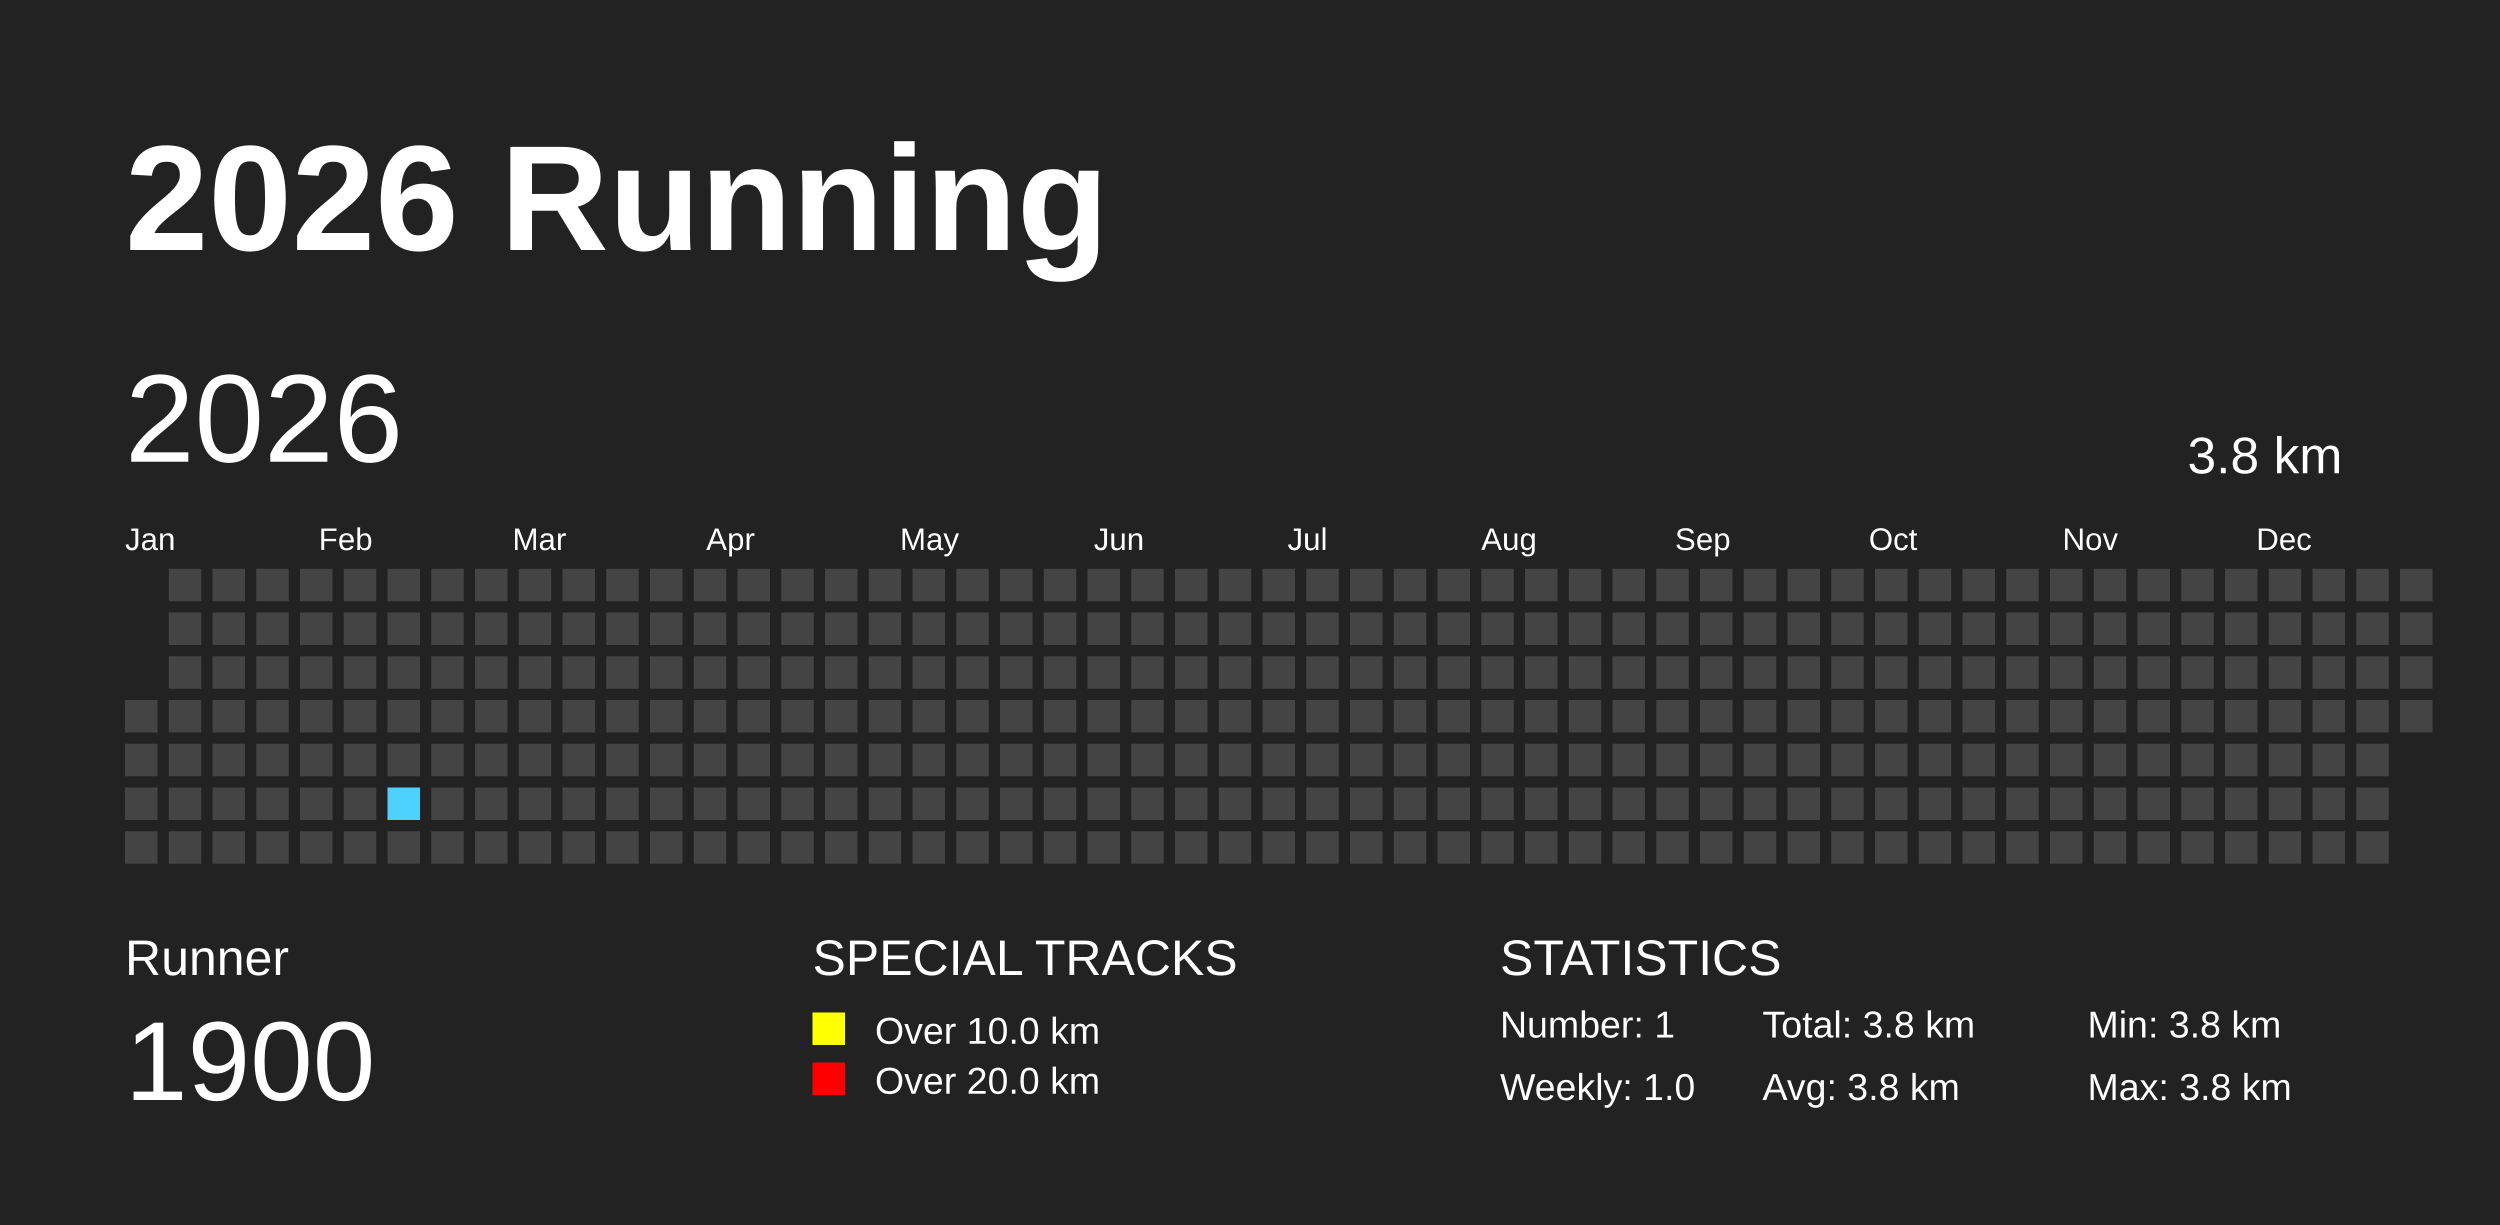
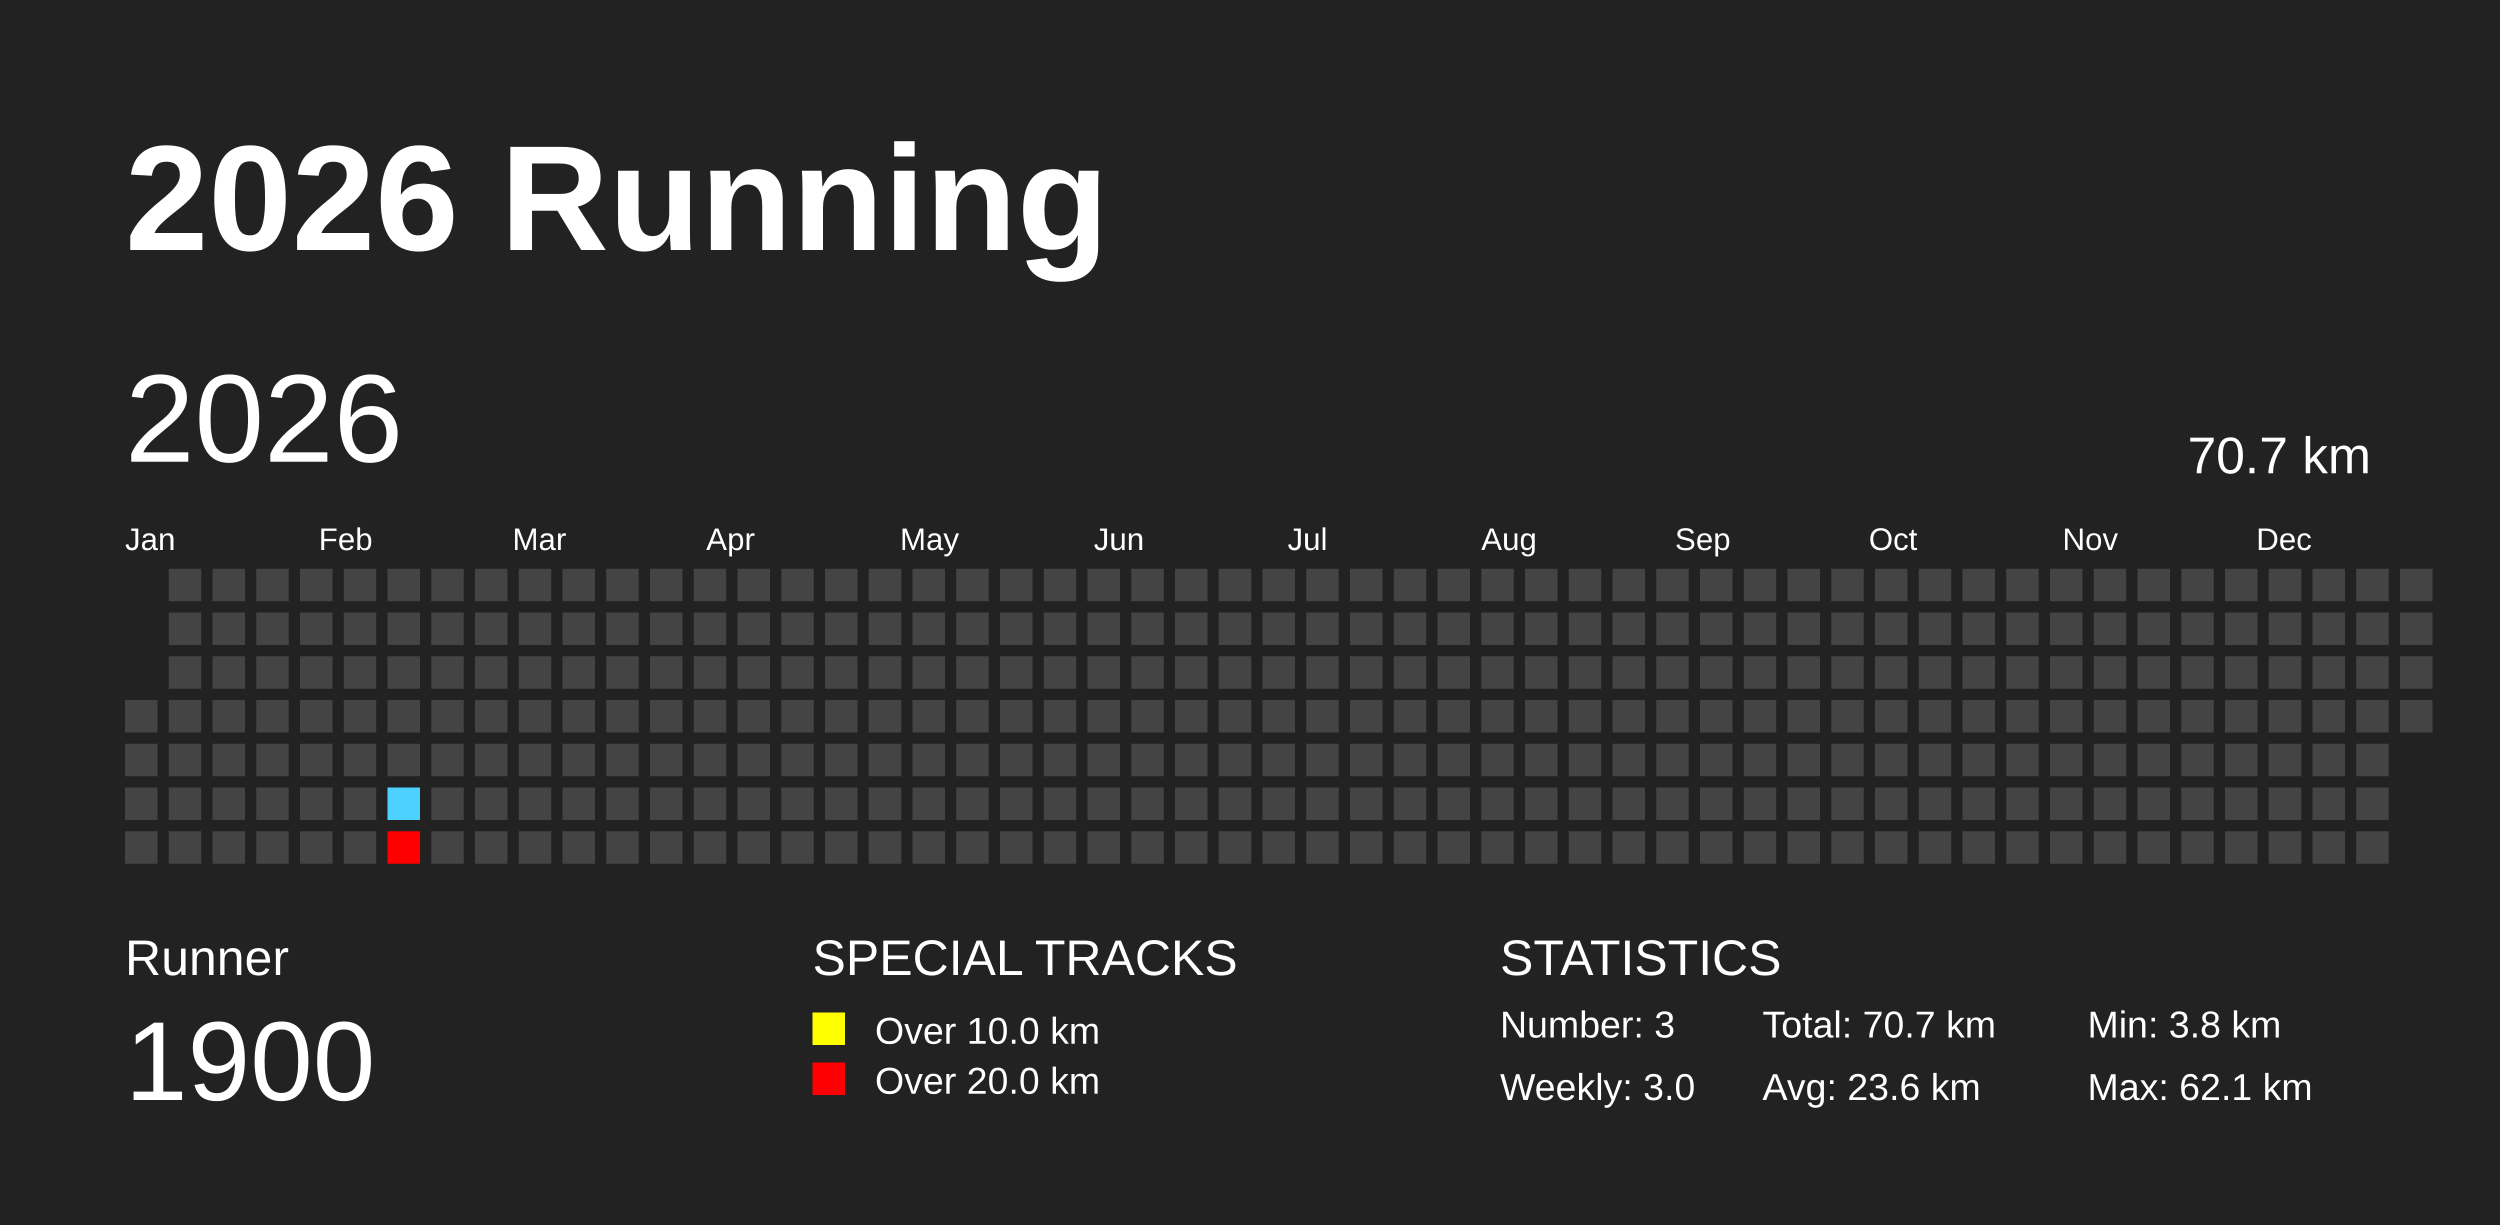
<svg xmlns="http://www.w3.org/2000/svg" baseProfile="full" height="98mm" version="1.1" viewBox="0,0,200,98" width="200mm">
  <defs />
  <rect fill="#222222" height="98" width="200" x="0" y="0" />
  <text fill="#FFFFFF" style="font-size:12px; font-family:Arial; font-weight:bold;" x="10" y="20">2026 Running</text>
  <text fill="#FFFFFF" style="font-size:4px; font-family:Arial" x="10" y="78">Runner</text>
  <text fill="#FFFFFF" style="font-size:9px; font-family:Arial" x="10" y="88">1900</text>
  <text fill="#FFFFFF" style="font-size:4px; font-family:Arial" x="65" y="78">SPECIAL TRACKS</text>
  <rect fill="yellow" height="2.6" width="2.6" x="65" y="81" />
  <text fill="#FFFFFF" style="font-size:3px; font-family:Arial" x="70" y="83.5">Over 10.0 km</text>
  <rect fill="red" height="2.6" width="2.6" x="65" y="85" />
  <text fill="#FFFFFF" style="font-size:3px; font-family:Arial" x="70" y="87.5">Over 20.0 km</text>
  <text fill="#FFFFFF" style="font-size:4px; font-family:Arial" x="120" y="78">STATISTICS</text>
-   <text fill="#FFFFFF" style="font-size:3px; font-family:Arial" x="120" y="83">Number: 1</text>
-   <text fill="#FFFFFF" style="font-size:3px; font-family:Arial" x="120" y="88">Weekly: 1.0</text>
-   <text fill="#FFFFFF" style="font-size:3px; font-family:Arial" x="141" y="83">Total: 3.8 km</text>
-   <text fill="#FFFFFF" style="font-size:3px; font-family:Arial" x="141" y="88">Avg: 3.8 km</text>
+   <text fill="#FFFFFF" style="font-size:3px; font-family:Arial" x="120" y="83">Number: 3</text>
+   <text fill="#FFFFFF" style="font-size:3px; font-family:Arial" x="120" y="88">Weekly: 3.0</text>
+   <text fill="#FFFFFF" style="font-size:3px; font-family:Arial" x="141" y="83">Total: 70.7 km</text>
+   <text fill="#FFFFFF" style="font-size:3px; font-family:Arial" x="141" y="88">Avg: 23.6 km</text>
  <text fill="#FFFFFF" style="font-size:3px; font-family:Arial" x="167" y="83">Min: 3.8 km</text>
-   <text fill="#FFFFFF" style="font-size:3px; font-family:Arial" x="167" y="88">Max: 3.8 km</text>
+   <text fill="#FFFFFF" style="font-size:3px; font-family:Arial" x="167" y="88">Max: 62.1 km</text>
  <text dominant-baseline="hanging" fill="#FFFFFF" style="font-size:10.0px; font-family:Arial;" x="10" y="30">2026</text>
-   <text dominant-baseline="hanging" fill="#FFFFFF" style="font-size:4.125px; font-family:Arial;" x="175" y="35">3.8 km</text>
+   <text dominant-baseline="hanging" fill="#FFFFFF" style="font-size:4.125px; font-family:Arial;" x="175" y="35">70.7 km</text>
  <text fill="#FFFFFF" style="font-size:2.5px; font-family:Arial" x="10.0" y="44">Jan</text>
  <text fill="#FFFFFF" style="font-size:2.5px; font-family:Arial" x="25.5" y="44">Feb</text>
  <text fill="#FFFFFF" style="font-size:2.5px; font-family:Arial" x="41.0" y="44">Mar</text>
  <text fill="#FFFFFF" style="font-size:2.5px; font-family:Arial" x="56.5" y="44">Apr</text>
  <text fill="#FFFFFF" style="font-size:2.5px; font-family:Arial" x="72.0" y="44">May</text>
  <text fill="#FFFFFF" style="font-size:2.5px; font-family:Arial" x="87.5" y="44">Jun</text>
  <text fill="#FFFFFF" style="font-size:2.5px; font-family:Arial" x="103.0" y="44">Jul</text>
  <text fill="#FFFFFF" style="font-size:2.5px; font-family:Arial" x="118.5" y="44">Aug</text>
  <text fill="#FFFFFF" style="font-size:2.5px; font-family:Arial" x="134.0" y="44">Sep</text>
  <text fill="#FFFFFF" style="font-size:2.5px; font-family:Arial" x="149.5" y="44">Oct</text>
  <text fill="#FFFFFF" style="font-size:2.5px; font-family:Arial" x="165.0" y="44">Nov</text>
  <text fill="#FFFFFF" style="font-size:2.5px; font-family:Arial" x="180.5" y="44">Dec</text>
  <rect fill="#444444" height="2.6" width="2.6" x="10.0" y="56.0" />
  <rect fill="#444444" height="2.6" width="2.6" x="10.0" y="59.5" />
  <rect fill="#444444" height="2.6" width="2.6" x="10.0" y="63.0" />
  <rect fill="#444444" height="2.6" width="2.6" x="10.0" y="66.5" />
  <rect fill="#444444" height="2.6" width="2.6" x="13.5" y="45.5" />
  <rect fill="#444444" height="2.6" width="2.6" x="13.5" y="49.0" />
  <rect fill="#444444" height="2.6" width="2.6" x="13.5" y="52.5" />
  <rect fill="#444444" height="2.6" width="2.6" x="13.5" y="56.0" />
  <rect fill="#444444" height="2.6" width="2.6" x="13.5" y="59.5" />
  <rect fill="#444444" height="2.6" width="2.6" x="13.5" y="63.0" />
  <rect fill="#444444" height="2.6" width="2.6" x="13.5" y="66.5" />
  <rect fill="#444444" height="2.6" width="2.6" x="17.0" y="45.5" />
  <rect fill="#444444" height="2.6" width="2.6" x="17.0" y="49.0" />
  <rect fill="#444444" height="2.6" width="2.6" x="17.0" y="52.5" />
  <rect fill="#444444" height="2.6" width="2.6" x="17.0" y="56.0" />
  <rect fill="#444444" height="2.6" width="2.6" x="17.0" y="59.5" />
  <rect fill="#444444" height="2.6" width="2.6" x="17.0" y="63.0" />
  <rect fill="#444444" height="2.6" width="2.6" x="17.0" y="66.5" />
  <rect fill="#444444" height="2.6" width="2.6" x="20.5" y="45.5" />
  <rect fill="#444444" height="2.6" width="2.6" x="20.5" y="49.0" />
  <rect fill="#444444" height="2.6" width="2.6" x="20.5" y="52.5" />
  <rect fill="#444444" height="2.6" width="2.6" x="20.5" y="56.0" />
  <rect fill="#444444" height="2.6" width="2.6" x="20.5" y="59.5" />
  <rect fill="#444444" height="2.6" width="2.6" x="20.5" y="63.0" />
  <rect fill="#444444" height="2.6" width="2.6" x="20.5" y="66.5" />
  <rect fill="#444444" height="2.6" width="2.6" x="24.0" y="45.5" />
  <rect fill="#444444" height="2.6" width="2.6" x="24.0" y="49.0" />
  <rect fill="#444444" height="2.6" width="2.6" x="24.0" y="52.5" />
  <rect fill="#444444" height="2.6" width="2.6" x="24.0" y="56.0" />
  <rect fill="#444444" height="2.6" width="2.6" x="24.0" y="59.5" />
  <rect fill="#444444" height="2.6" width="2.6" x="24.0" y="63.0" />
  <rect fill="#444444" height="2.6" width="2.6" x="24.0" y="66.5" />
  <rect fill="#444444" height="2.6" width="2.6" x="27.5" y="45.5" />
  <rect fill="#444444" height="2.6" width="2.6" x="27.5" y="49.0" />
  <rect fill="#444444" height="2.6" width="2.6" x="27.5" y="52.5" />
  <rect fill="#444444" height="2.6" width="2.6" x="27.5" y="56.0" />
  <rect fill="#444444" height="2.6" width="2.6" x="27.5" y="59.5" />
  <rect fill="#444444" height="2.6" width="2.6" x="27.5" y="63.0" />
  <rect fill="#444444" height="2.6" width="2.6" x="27.5" y="66.5" />
  <rect fill="#444444" height="2.6" width="2.6" x="31.0" y="45.5" />
  <rect fill="#444444" height="2.6" width="2.6" x="31.0" y="49.0" />
  <rect fill="#444444" height="2.6" width="2.6" x="31.0" y="52.5" />
  <rect fill="#444444" height="2.6" width="2.6" x="31.0" y="56.0" />
  <rect fill="#444444" height="2.6" width="2.6" x="31.0" y="59.5" />
-   <rect fill="#4DD2FF" height="2.6" width="2.6" x="31.0" y="63.0" />
-   <rect fill="#444444" height="2.6" width="2.6" x="31.0" y="66.5" />
+   <rect fill="#4dd2ff" height="2.6" width="2.6" x="31.0" y="63.0" />
+   <rect fill="red" height="2.6" width="2.6" x="31.0" y="66.5" />
  <rect fill="#444444" height="2.6" width="2.6" x="34.5" y="45.5" />
  <rect fill="#444444" height="2.6" width="2.6" x="34.5" y="49.0" />
  <rect fill="#444444" height="2.6" width="2.6" x="34.5" y="52.5" />
  <rect fill="#444444" height="2.6" width="2.6" x="34.5" y="56.0" />
  <rect fill="#444444" height="2.6" width="2.6" x="34.5" y="59.5" />
  <rect fill="#444444" height="2.6" width="2.6" x="34.5" y="63.0" />
  <rect fill="#444444" height="2.6" width="2.6" x="34.5" y="66.5" />
  <rect fill="#444444" height="2.6" width="2.6" x="38.0" y="45.5" />
  <rect fill="#444444" height="2.6" width="2.6" x="38.0" y="49.0" />
  <rect fill="#444444" height="2.6" width="2.6" x="38.0" y="52.5" />
  <rect fill="#444444" height="2.6" width="2.6" x="38.0" y="56.0" />
  <rect fill="#444444" height="2.6" width="2.6" x="38.0" y="59.5" />
  <rect fill="#444444" height="2.6" width="2.6" x="38.0" y="63.0" />
  <rect fill="#444444" height="2.6" width="2.6" x="38.0" y="66.5" />
  <rect fill="#444444" height="2.6" width="2.6" x="41.5" y="45.5" />
  <rect fill="#444444" height="2.6" width="2.6" x="41.5" y="49.0" />
  <rect fill="#444444" height="2.6" width="2.6" x="41.5" y="52.5" />
  <rect fill="#444444" height="2.6" width="2.6" x="41.5" y="56.0" />
  <rect fill="#444444" height="2.6" width="2.6" x="41.5" y="59.5" />
  <rect fill="#444444" height="2.6" width="2.6" x="41.5" y="63.0" />
  <rect fill="#444444" height="2.6" width="2.6" x="41.5" y="66.5" />
  <rect fill="#444444" height="2.6" width="2.6" x="45.0" y="45.5" />
  <rect fill="#444444" height="2.6" width="2.6" x="45.0" y="49.0" />
  <rect fill="#444444" height="2.6" width="2.6" x="45.0" y="52.5" />
  <rect fill="#444444" height="2.6" width="2.6" x="45.0" y="56.0" />
  <rect fill="#444444" height="2.6" width="2.6" x="45.0" y="59.5" />
  <rect fill="#444444" height="2.6" width="2.6" x="45.0" y="63.0" />
  <rect fill="#444444" height="2.6" width="2.6" x="45.0" y="66.5" />
  <rect fill="#444444" height="2.6" width="2.6" x="48.5" y="45.5" />
  <rect fill="#444444" height="2.6" width="2.6" x="48.5" y="49.0" />
  <rect fill="#444444" height="2.6" width="2.6" x="48.5" y="52.5" />
  <rect fill="#444444" height="2.6" width="2.6" x="48.5" y="56.0" />
  <rect fill="#444444" height="2.6" width="2.6" x="48.5" y="59.5" />
  <rect fill="#444444" height="2.6" width="2.6" x="48.5" y="63.0" />
  <rect fill="#444444" height="2.6" width="2.6" x="48.5" y="66.5" />
  <rect fill="#444444" height="2.6" width="2.6" x="52.0" y="45.5" />
  <rect fill="#444444" height="2.6" width="2.6" x="52.0" y="49.0" />
  <rect fill="#444444" height="2.6" width="2.6" x="52.0" y="52.5" />
  <rect fill="#444444" height="2.6" width="2.6" x="52.0" y="56.0" />
  <rect fill="#444444" height="2.6" width="2.6" x="52.0" y="59.5" />
  <rect fill="#444444" height="2.6" width="2.6" x="52.0" y="63.0" />
  <rect fill="#444444" height="2.6" width="2.6" x="52.0" y="66.5" />
  <rect fill="#444444" height="2.6" width="2.6" x="55.5" y="45.5" />
  <rect fill="#444444" height="2.6" width="2.6" x="55.5" y="49.0" />
  <rect fill="#444444" height="2.6" width="2.6" x="55.5" y="52.5" />
  <rect fill="#444444" height="2.6" width="2.6" x="55.5" y="56.0" />
  <rect fill="#444444" height="2.6" width="2.6" x="55.5" y="59.5" />
  <rect fill="#444444" height="2.6" width="2.6" x="55.5" y="63.0" />
  <rect fill="#444444" height="2.6" width="2.6" x="55.5" y="66.5" />
  <rect fill="#444444" height="2.6" width="2.6" x="59.0" y="45.5" />
  <rect fill="#444444" height="2.6" width="2.6" x="59.0" y="49.0" />
  <rect fill="#444444" height="2.6" width="2.6" x="59.0" y="52.5" />
  <rect fill="#444444" height="2.6" width="2.6" x="59.0" y="56.0" />
  <rect fill="#444444" height="2.6" width="2.6" x="59.0" y="59.5" />
  <rect fill="#444444" height="2.6" width="2.6" x="59.0" y="63.0" />
  <rect fill="#444444" height="2.6" width="2.6" x="59.0" y="66.5" />
  <rect fill="#444444" height="2.6" width="2.6" x="62.5" y="45.5" />
  <rect fill="#444444" height="2.6" width="2.6" x="62.5" y="49.0" />
  <rect fill="#444444" height="2.6" width="2.6" x="62.5" y="52.5" />
  <rect fill="#444444" height="2.6" width="2.6" x="62.5" y="56.0" />
  <rect fill="#444444" height="2.6" width="2.6" x="62.5" y="59.5" />
  <rect fill="#444444" height="2.6" width="2.6" x="62.5" y="63.0" />
  <rect fill="#444444" height="2.6" width="2.6" x="62.5" y="66.5" />
  <rect fill="#444444" height="2.6" width="2.6" x="66.0" y="45.5" />
  <rect fill="#444444" height="2.6" width="2.6" x="66.0" y="49.0" />
  <rect fill="#444444" height="2.6" width="2.6" x="66.0" y="52.5" />
  <rect fill="#444444" height="2.6" width="2.6" x="66.0" y="56.0" />
  <rect fill="#444444" height="2.6" width="2.6" x="66.0" y="59.5" />
  <rect fill="#444444" height="2.6" width="2.6" x="66.0" y="63.0" />
  <rect fill="#444444" height="2.6" width="2.6" x="66.0" y="66.5" />
  <rect fill="#444444" height="2.6" width="2.6" x="69.5" y="45.5" />
  <rect fill="#444444" height="2.6" width="2.6" x="69.5" y="49.0" />
  <rect fill="#444444" height="2.6" width="2.6" x="69.5" y="52.5" />
  <rect fill="#444444" height="2.6" width="2.6" x="69.5" y="56.0" />
  <rect fill="#444444" height="2.6" width="2.6" x="69.5" y="59.5" />
  <rect fill="#444444" height="2.6" width="2.6" x="69.5" y="63.0" />
  <rect fill="#444444" height="2.6" width="2.6" x="69.5" y="66.5" />
  <rect fill="#444444" height="2.6" width="2.6" x="73.0" y="45.5" />
  <rect fill="#444444" height="2.6" width="2.6" x="73.0" y="49.0" />
  <rect fill="#444444" height="2.6" width="2.6" x="73.0" y="52.5" />
  <rect fill="#444444" height="2.6" width="2.6" x="73.0" y="56.0" />
  <rect fill="#444444" height="2.6" width="2.6" x="73.0" y="59.5" />
  <rect fill="#444444" height="2.6" width="2.6" x="73.0" y="63.0" />
  <rect fill="#444444" height="2.6" width="2.6" x="73.0" y="66.5" />
  <rect fill="#444444" height="2.6" width="2.6" x="76.5" y="45.5" />
  <rect fill="#444444" height="2.6" width="2.6" x="76.5" y="49.0" />
  <rect fill="#444444" height="2.6" width="2.6" x="76.5" y="52.5" />
  <rect fill="#444444" height="2.6" width="2.6" x="76.5" y="56.0" />
  <rect fill="#444444" height="2.6" width="2.6" x="76.5" y="59.5" />
  <rect fill="#444444" height="2.6" width="2.6" x="76.5" y="63.0" />
  <rect fill="#444444" height="2.6" width="2.6" x="76.5" y="66.5" />
  <rect fill="#444444" height="2.6" width="2.6" x="80.0" y="45.5" />
  <rect fill="#444444" height="2.6" width="2.6" x="80.0" y="49.0" />
  <rect fill="#444444" height="2.6" width="2.6" x="80.0" y="52.5" />
  <rect fill="#444444" height="2.6" width="2.6" x="80.0" y="56.0" />
  <rect fill="#444444" height="2.6" width="2.6" x="80.0" y="59.5" />
  <rect fill="#444444" height="2.6" width="2.6" x="80.0" y="63.0" />
  <rect fill="#444444" height="2.6" width="2.6" x="80.0" y="66.5" />
  <rect fill="#444444" height="2.6" width="2.6" x="83.5" y="45.5" />
  <rect fill="#444444" height="2.6" width="2.6" x="83.5" y="49.0" />
  <rect fill="#444444" height="2.6" width="2.6" x="83.5" y="52.5" />
  <rect fill="#444444" height="2.6" width="2.6" x="83.5" y="56.0" />
  <rect fill="#444444" height="2.6" width="2.6" x="83.5" y="59.5" />
  <rect fill="#444444" height="2.6" width="2.6" x="83.5" y="63.0" />
  <rect fill="#444444" height="2.6" width="2.6" x="83.5" y="66.5" />
  <rect fill="#444444" height="2.6" width="2.6" x="87.0" y="45.5" />
  <rect fill="#444444" height="2.6" width="2.6" x="87.0" y="49.0" />
  <rect fill="#444444" height="2.6" width="2.6" x="87.0" y="52.5" />
  <rect fill="#444444" height="2.6" width="2.6" x="87.0" y="56.0" />
  <rect fill="#444444" height="2.6" width="2.6" x="87.0" y="59.5" />
  <rect fill="#444444" height="2.6" width="2.6" x="87.0" y="63.0" />
  <rect fill="#444444" height="2.6" width="2.6" x="87.0" y="66.5" />
  <rect fill="#444444" height="2.6" width="2.6" x="90.5" y="45.5" />
  <rect fill="#444444" height="2.6" width="2.6" x="90.5" y="49.0" />
  <rect fill="#444444" height="2.6" width="2.6" x="90.5" y="52.5" />
  <rect fill="#444444" height="2.6" width="2.6" x="90.5" y="56.0" />
  <rect fill="#444444" height="2.6" width="2.6" x="90.5" y="59.5" />
  <rect fill="#444444" height="2.6" width="2.6" x="90.5" y="63.0" />
  <rect fill="#444444" height="2.6" width="2.6" x="90.5" y="66.5" />
  <rect fill="#444444" height="2.6" width="2.6" x="94.0" y="45.5" />
  <rect fill="#444444" height="2.6" width="2.6" x="94.0" y="49.0" />
  <rect fill="#444444" height="2.6" width="2.6" x="94.0" y="52.5" />
  <rect fill="#444444" height="2.6" width="2.6" x="94.0" y="56.0" />
  <rect fill="#444444" height="2.6" width="2.6" x="94.0" y="59.5" />
  <rect fill="#444444" height="2.6" width="2.6" x="94.0" y="63.0" />
  <rect fill="#444444" height="2.6" width="2.6" x="94.0" y="66.5" />
  <rect fill="#444444" height="2.6" width="2.6" x="97.5" y="45.5" />
  <rect fill="#444444" height="2.6" width="2.6" x="97.5" y="49.0" />
  <rect fill="#444444" height="2.6" width="2.6" x="97.5" y="52.5" />
  <rect fill="#444444" height="2.6" width="2.6" x="97.5" y="56.0" />
  <rect fill="#444444" height="2.6" width="2.6" x="97.5" y="59.5" />
  <rect fill="#444444" height="2.6" width="2.6" x="97.5" y="63.0" />
  <rect fill="#444444" height="2.6" width="2.6" x="97.5" y="66.5" />
  <rect fill="#444444" height="2.6" width="2.6" x="101.0" y="45.5" />
  <rect fill="#444444" height="2.6" width="2.6" x="101.0" y="49.0" />
  <rect fill="#444444" height="2.6" width="2.6" x="101.0" y="52.5" />
  <rect fill="#444444" height="2.6" width="2.6" x="101.0" y="56.0" />
  <rect fill="#444444" height="2.6" width="2.6" x="101.0" y="59.5" />
  <rect fill="#444444" height="2.6" width="2.6" x="101.0" y="63.0" />
  <rect fill="#444444" height="2.6" width="2.6" x="101.0" y="66.5" />
  <rect fill="#444444" height="2.6" width="2.6" x="104.5" y="45.5" />
  <rect fill="#444444" height="2.6" width="2.6" x="104.5" y="49.0" />
  <rect fill="#444444" height="2.6" width="2.6" x="104.5" y="52.5" />
  <rect fill="#444444" height="2.6" width="2.6" x="104.5" y="56.0" />
  <rect fill="#444444" height="2.6" width="2.6" x="104.5" y="59.5" />
  <rect fill="#444444" height="2.6" width="2.6" x="104.5" y="63.0" />
  <rect fill="#444444" height="2.6" width="2.6" x="104.5" y="66.5" />
  <rect fill="#444444" height="2.6" width="2.6" x="108.0" y="45.5" />
  <rect fill="#444444" height="2.6" width="2.6" x="108.0" y="49.0" />
  <rect fill="#444444" height="2.6" width="2.6" x="108.0" y="52.5" />
  <rect fill="#444444" height="2.6" width="2.6" x="108.0" y="56.0" />
  <rect fill="#444444" height="2.6" width="2.6" x="108.0" y="59.5" />
  <rect fill="#444444" height="2.6" width="2.6" x="108.0" y="63.0" />
  <rect fill="#444444" height="2.6" width="2.6" x="108.0" y="66.5" />
  <rect fill="#444444" height="2.6" width="2.6" x="111.5" y="45.5" />
  <rect fill="#444444" height="2.6" width="2.6" x="111.5" y="49.0" />
  <rect fill="#444444" height="2.6" width="2.6" x="111.5" y="52.5" />
  <rect fill="#444444" height="2.6" width="2.6" x="111.5" y="56.0" />
  <rect fill="#444444" height="2.6" width="2.6" x="111.5" y="59.5" />
  <rect fill="#444444" height="2.6" width="2.6" x="111.5" y="63.0" />
  <rect fill="#444444" height="2.6" width="2.6" x="111.5" y="66.5" />
  <rect fill="#444444" height="2.6" width="2.6" x="115.0" y="45.5" />
  <rect fill="#444444" height="2.6" width="2.6" x="115.0" y="49.0" />
  <rect fill="#444444" height="2.6" width="2.6" x="115.0" y="52.5" />
  <rect fill="#444444" height="2.6" width="2.6" x="115.0" y="56.0" />
  <rect fill="#444444" height="2.6" width="2.6" x="115.0" y="59.5" />
  <rect fill="#444444" height="2.6" width="2.6" x="115.0" y="63.0" />
  <rect fill="#444444" height="2.6" width="2.6" x="115.0" y="66.5" />
  <rect fill="#444444" height="2.6" width="2.6" x="118.5" y="45.5" />
  <rect fill="#444444" height="2.6" width="2.6" x="118.5" y="49.0" />
  <rect fill="#444444" height="2.6" width="2.6" x="118.5" y="52.5" />
  <rect fill="#444444" height="2.6" width="2.6" x="118.5" y="56.0" />
  <rect fill="#444444" height="2.6" width="2.6" x="118.5" y="59.5" />
  <rect fill="#444444" height="2.6" width="2.6" x="118.5" y="63.0" />
  <rect fill="#444444" height="2.6" width="2.6" x="118.5" y="66.5" />
  <rect fill="#444444" height="2.6" width="2.6" x="122.0" y="45.5" />
  <rect fill="#444444" height="2.6" width="2.6" x="122.0" y="49.0" />
  <rect fill="#444444" height="2.6" width="2.6" x="122.0" y="52.5" />
  <rect fill="#444444" height="2.6" width="2.6" x="122.0" y="56.0" />
  <rect fill="#444444" height="2.6" width="2.6" x="122.0" y="59.5" />
  <rect fill="#444444" height="2.6" width="2.6" x="122.0" y="63.0" />
  <rect fill="#444444" height="2.6" width="2.6" x="122.0" y="66.5" />
  <rect fill="#444444" height="2.6" width="2.6" x="125.5" y="45.5" />
  <rect fill="#444444" height="2.6" width="2.6" x="125.5" y="49.0" />
  <rect fill="#444444" height="2.6" width="2.6" x="125.5" y="52.5" />
  <rect fill="#444444" height="2.6" width="2.6" x="125.5" y="56.0" />
  <rect fill="#444444" height="2.6" width="2.6" x="125.5" y="59.5" />
  <rect fill="#444444" height="2.6" width="2.6" x="125.5" y="63.0" />
  <rect fill="#444444" height="2.6" width="2.6" x="125.5" y="66.5" />
  <rect fill="#444444" height="2.6" width="2.6" x="129.0" y="45.5" />
  <rect fill="#444444" height="2.6" width="2.6" x="129.0" y="49.0" />
  <rect fill="#444444" height="2.6" width="2.6" x="129.0" y="52.5" />
  <rect fill="#444444" height="2.6" width="2.6" x="129.0" y="56.0" />
  <rect fill="#444444" height="2.6" width="2.6" x="129.0" y="59.5" />
  <rect fill="#444444" height="2.6" width="2.6" x="129.0" y="63.0" />
  <rect fill="#444444" height="2.6" width="2.6" x="129.0" y="66.5" />
  <rect fill="#444444" height="2.6" width="2.6" x="132.5" y="45.5" />
  <rect fill="#444444" height="2.6" width="2.6" x="132.5" y="49.0" />
  <rect fill="#444444" height="2.6" width="2.6" x="132.5" y="52.5" />
  <rect fill="#444444" height="2.6" width="2.6" x="132.5" y="56.0" />
  <rect fill="#444444" height="2.6" width="2.6" x="132.5" y="59.5" />
  <rect fill="#444444" height="2.6" width="2.6" x="132.5" y="63.0" />
  <rect fill="#444444" height="2.6" width="2.6" x="132.5" y="66.5" />
  <rect fill="#444444" height="2.6" width="2.6" x="136.0" y="45.5" />
  <rect fill="#444444" height="2.6" width="2.6" x="136.0" y="49.0" />
  <rect fill="#444444" height="2.6" width="2.6" x="136.0" y="52.5" />
  <rect fill="#444444" height="2.6" width="2.6" x="136.0" y="56.0" />
  <rect fill="#444444" height="2.6" width="2.6" x="136.0" y="59.5" />
  <rect fill="#444444" height="2.6" width="2.6" x="136.0" y="63.0" />
  <rect fill="#444444" height="2.6" width="2.6" x="136.0" y="66.5" />
  <rect fill="#444444" height="2.6" width="2.6" x="139.5" y="45.5" />
  <rect fill="#444444" height="2.6" width="2.6" x="139.5" y="49.0" />
  <rect fill="#444444" height="2.6" width="2.6" x="139.5" y="52.5" />
  <rect fill="#444444" height="2.6" width="2.6" x="139.5" y="56.0" />
  <rect fill="#444444" height="2.6" width="2.6" x="139.5" y="59.5" />
  <rect fill="#444444" height="2.6" width="2.6" x="139.5" y="63.0" />
  <rect fill="#444444" height="2.6" width="2.6" x="139.5" y="66.5" />
  <rect fill="#444444" height="2.6" width="2.6" x="143.0" y="45.5" />
  <rect fill="#444444" height="2.6" width="2.6" x="143.0" y="49.0" />
  <rect fill="#444444" height="2.6" width="2.6" x="143.0" y="52.5" />
  <rect fill="#444444" height="2.6" width="2.6" x="143.0" y="56.0" />
  <rect fill="#444444" height="2.6" width="2.6" x="143.0" y="59.5" />
  <rect fill="#444444" height="2.6" width="2.6" x="143.0" y="63.0" />
  <rect fill="#444444" height="2.6" width="2.6" x="143.0" y="66.5" />
  <rect fill="#444444" height="2.6" width="2.6" x="146.5" y="45.5" />
  <rect fill="#444444" height="2.6" width="2.6" x="146.5" y="49.0" />
  <rect fill="#444444" height="2.6" width="2.6" x="146.5" y="52.5" />
  <rect fill="#444444" height="2.6" width="2.6" x="146.5" y="56.0" />
  <rect fill="#444444" height="2.6" width="2.6" x="146.5" y="59.5" />
  <rect fill="#444444" height="2.6" width="2.6" x="146.5" y="63.0" />
  <rect fill="#444444" height="2.6" width="2.6" x="146.5" y="66.5" />
  <rect fill="#444444" height="2.6" width="2.6" x="150.0" y="45.5" />
  <rect fill="#444444" height="2.6" width="2.6" x="150.0" y="49.0" />
  <rect fill="#444444" height="2.6" width="2.6" x="150.0" y="52.5" />
  <rect fill="#444444" height="2.6" width="2.6" x="150.0" y="56.0" />
  <rect fill="#444444" height="2.6" width="2.6" x="150.0" y="59.5" />
  <rect fill="#444444" height="2.6" width="2.6" x="150.0" y="63.0" />
  <rect fill="#444444" height="2.6" width="2.6" x="150.0" y="66.5" />
  <rect fill="#444444" height="2.6" width="2.6" x="153.5" y="45.5" />
  <rect fill="#444444" height="2.6" width="2.6" x="153.5" y="49.0" />
  <rect fill="#444444" height="2.6" width="2.6" x="153.5" y="52.5" />
  <rect fill="#444444" height="2.6" width="2.6" x="153.5" y="56.0" />
  <rect fill="#444444" height="2.6" width="2.6" x="153.5" y="59.5" />
  <rect fill="#444444" height="2.6" width="2.6" x="153.5" y="63.0" />
  <rect fill="#444444" height="2.6" width="2.6" x="153.5" y="66.5" />
  <rect fill="#444444" height="2.6" width="2.6" x="157.0" y="45.5" />
  <rect fill="#444444" height="2.6" width="2.6" x="157.0" y="49.0" />
  <rect fill="#444444" height="2.6" width="2.6" x="157.0" y="52.5" />
  <rect fill="#444444" height="2.6" width="2.6" x="157.0" y="56.0" />
  <rect fill="#444444" height="2.6" width="2.6" x="157.0" y="59.5" />
  <rect fill="#444444" height="2.6" width="2.6" x="157.0" y="63.0" />
  <rect fill="#444444" height="2.6" width="2.6" x="157.0" y="66.5" />
  <rect fill="#444444" height="2.6" width="2.6" x="160.5" y="45.5" />
  <rect fill="#444444" height="2.6" width="2.6" x="160.5" y="49.0" />
  <rect fill="#444444" height="2.6" width="2.6" x="160.5" y="52.5" />
  <rect fill="#444444" height="2.6" width="2.6" x="160.5" y="56.0" />
  <rect fill="#444444" height="2.6" width="2.6" x="160.5" y="59.5" />
  <rect fill="#444444" height="2.6" width="2.6" x="160.5" y="63.0" />
  <rect fill="#444444" height="2.6" width="2.6" x="160.5" y="66.5" />
  <rect fill="#444444" height="2.6" width="2.6" x="164.0" y="45.5" />
  <rect fill="#444444" height="2.6" width="2.6" x="164.0" y="49.0" />
  <rect fill="#444444" height="2.6" width="2.6" x="164.0" y="52.5" />
  <rect fill="#444444" height="2.6" width="2.6" x="164.0" y="56.0" />
  <rect fill="#444444" height="2.6" width="2.6" x="164.0" y="59.5" />
  <rect fill="#444444" height="2.6" width="2.6" x="164.0" y="63.0" />
  <rect fill="#444444" height="2.6" width="2.6" x="164.0" y="66.5" />
  <rect fill="#444444" height="2.6" width="2.6" x="167.5" y="45.5" />
  <rect fill="#444444" height="2.6" width="2.6" x="167.5" y="49.0" />
  <rect fill="#444444" height="2.6" width="2.6" x="167.5" y="52.5" />
  <rect fill="#444444" height="2.6" width="2.6" x="167.5" y="56.0" />
  <rect fill="#444444" height="2.6" width="2.6" x="167.5" y="59.5" />
  <rect fill="#444444" height="2.6" width="2.6" x="167.5" y="63.0" />
  <rect fill="#444444" height="2.6" width="2.6" x="167.5" y="66.5" />
  <rect fill="#444444" height="2.6" width="2.6" x="171.0" y="45.5" />
  <rect fill="#444444" height="2.6" width="2.6" x="171.0" y="49.0" />
  <rect fill="#444444" height="2.6" width="2.6" x="171.0" y="52.5" />
  <rect fill="#444444" height="2.6" width="2.6" x="171.0" y="56.0" />
  <rect fill="#444444" height="2.6" width="2.6" x="171.0" y="59.5" />
  <rect fill="#444444" height="2.6" width="2.6" x="171.0" y="63.0" />
  <rect fill="#444444" height="2.6" width="2.6" x="171.0" y="66.5" />
  <rect fill="#444444" height="2.6" width="2.6" x="174.5" y="45.5" />
  <rect fill="#444444" height="2.6" width="2.6" x="174.5" y="49.0" />
  <rect fill="#444444" height="2.6" width="2.6" x="174.5" y="52.5" />
  <rect fill="#444444" height="2.6" width="2.6" x="174.5" y="56.0" />
  <rect fill="#444444" height="2.6" width="2.6" x="174.5" y="59.5" />
  <rect fill="#444444" height="2.6" width="2.6" x="174.5" y="63.0" />
  <rect fill="#444444" height="2.6" width="2.6" x="174.5" y="66.5" />
  <rect fill="#444444" height="2.6" width="2.6" x="178.0" y="45.5" />
  <rect fill="#444444" height="2.6" width="2.6" x="178.0" y="49.0" />
  <rect fill="#444444" height="2.6" width="2.6" x="178.0" y="52.5" />
  <rect fill="#444444" height="2.6" width="2.6" x="178.0" y="56.0" />
  <rect fill="#444444" height="2.6" width="2.6" x="178.0" y="59.5" />
  <rect fill="#444444" height="2.6" width="2.6" x="178.0" y="63.0" />
  <rect fill="#444444" height="2.6" width="2.6" x="178.0" y="66.5" />
  <rect fill="#444444" height="2.6" width="2.6" x="181.5" y="45.5" />
  <rect fill="#444444" height="2.6" width="2.6" x="181.5" y="49.0" />
  <rect fill="#444444" height="2.6" width="2.6" x="181.5" y="52.5" />
  <rect fill="#444444" height="2.6" width="2.6" x="181.5" y="56.0" />
  <rect fill="#444444" height="2.6" width="2.6" x="181.5" y="59.5" />
  <rect fill="#444444" height="2.6" width="2.6" x="181.5" y="63.0" />
  <rect fill="#444444" height="2.6" width="2.6" x="181.5" y="66.5" />
  <rect fill="#444444" height="2.6" width="2.6" x="185.0" y="45.5" />
  <rect fill="#444444" height="2.6" width="2.6" x="185.0" y="49.0" />
  <rect fill="#444444" height="2.6" width="2.6" x="185.0" y="52.5" />
  <rect fill="#444444" height="2.6" width="2.6" x="185.0" y="56.0" />
  <rect fill="#444444" height="2.6" width="2.6" x="185.0" y="59.5" />
  <rect fill="#444444" height="2.6" width="2.6" x="185.0" y="63.0" />
  <rect fill="#444444" height="2.6" width="2.6" x="185.0" y="66.5" />
  <rect fill="#444444" height="2.6" width="2.6" x="188.5" y="45.5" />
  <rect fill="#444444" height="2.6" width="2.6" x="188.5" y="49.0" />
  <rect fill="#444444" height="2.6" width="2.6" x="188.5" y="52.5" />
  <rect fill="#444444" height="2.6" width="2.6" x="188.5" y="56.0" />
  <rect fill="#444444" height="2.6" width="2.6" x="188.5" y="59.5" />
  <rect fill="#444444" height="2.6" width="2.6" x="188.5" y="63.0" />
  <rect fill="#444444" height="2.6" width="2.6" x="188.5" y="66.5" />
  <rect fill="#444444" height="2.6" width="2.6" x="192.0" y="45.5" />
  <rect fill="#444444" height="2.6" width="2.6" x="192.0" y="49.0" />
  <rect fill="#444444" height="2.6" width="2.6" x="192.0" y="52.5" />
  <rect fill="#444444" height="2.6" width="2.6" x="192.0" y="56.0" />
</svg>
